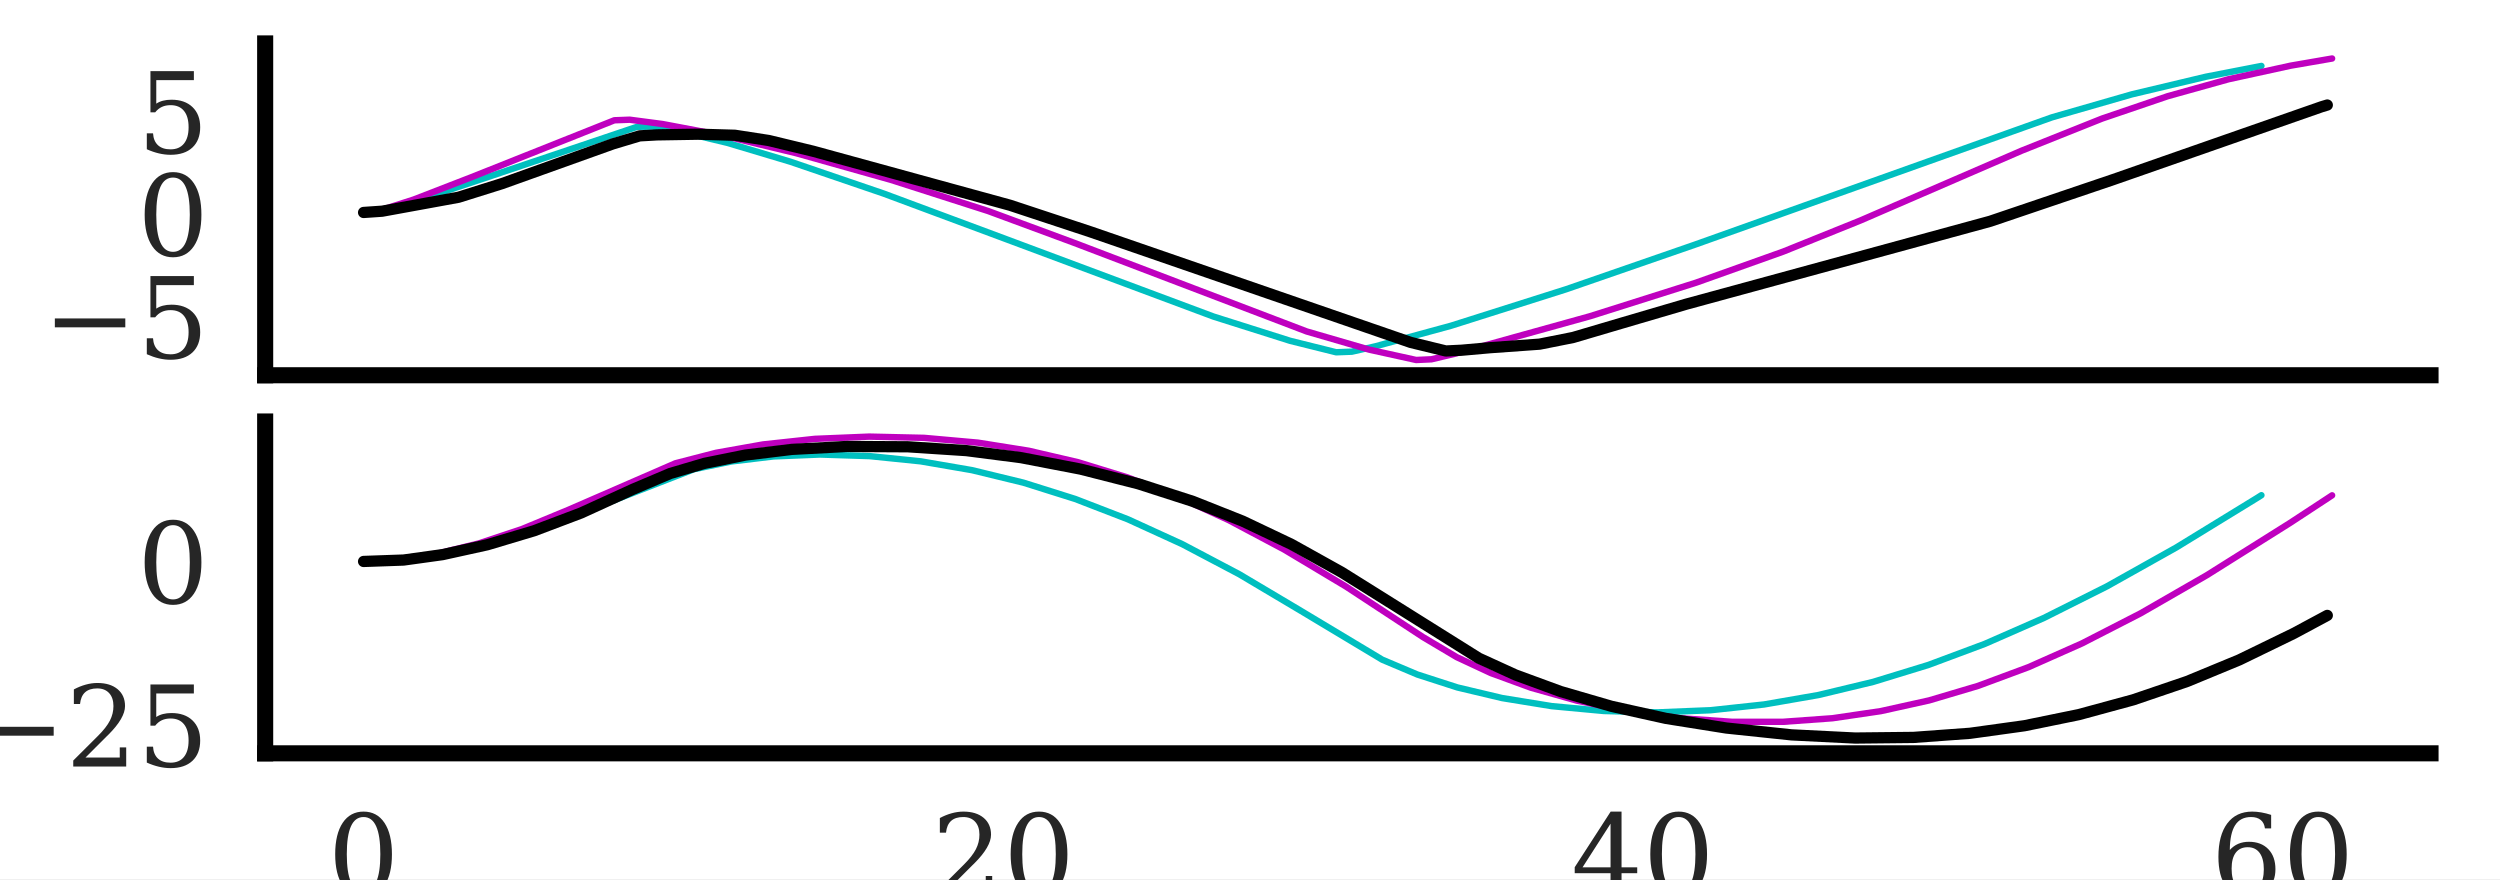
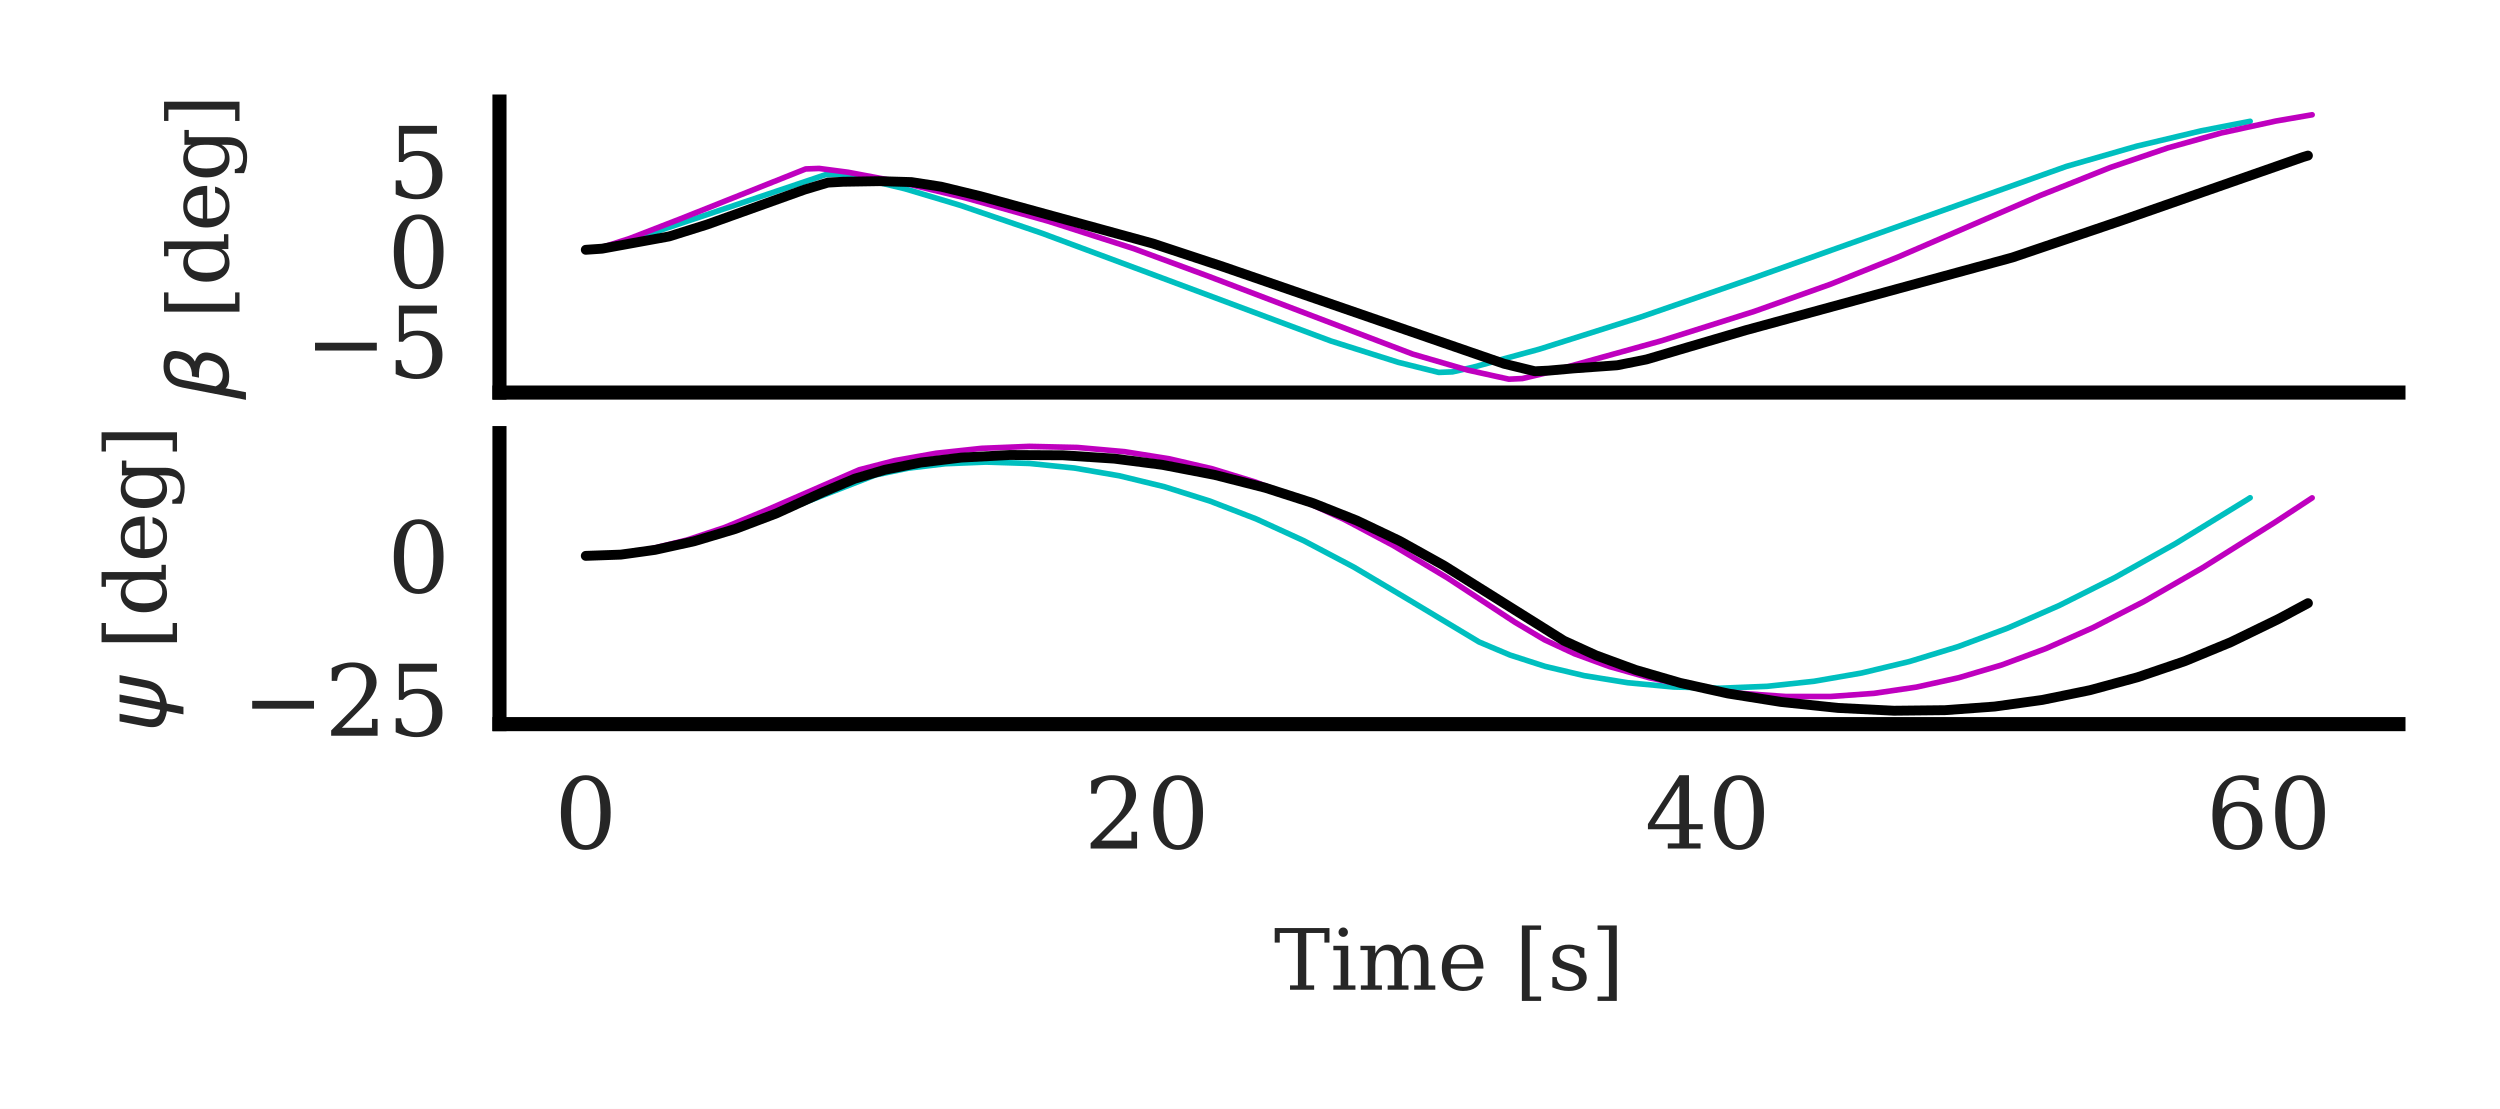
- <svg xmlns="http://www.w3.org/2000/svg" xmlns:xlink="http://www.w3.org/1999/xlink" width="155.448pt" height="54.656pt" viewBox="0 0 155.448 54.656" version="1.1">
+ <svg xmlns="http://www.w3.org/2000/svg" xmlns:xlink="http://www.w3.org/1999/xlink" width="177.253pt" height="78.622pt" viewBox="0 0 177.253 78.622" version="1.1">
  <defs>
    <style type="text/css">*{stroke-linejoin: round; stroke-linecap: butt}</style>
  </defs>
  <g id="figure_1">
    <g id="patch_1">
-       <path d="M 0 54.656  L 155.448 54.656  L 155.448 0  L 0 0  z " style="fill: #ffffff" />
+       <path d="M 0 78.622  L 177.253 78.622  L 177.253 -0  L 0 -0  z " style="fill: #ffffff" />
    </g>
    <g id="axes_1">
      <g id="patch_2">
-         <path d="M 16.488 23.333  L 151.128 23.333  L 151.128 2.7  L 16.488 2.7  z " style="fill: #ffffff" />
+         <path d="M 35.413 27.833  L 170.053 27.833  L 170.053 7.2  L 35.413 7.2  z " style="fill: #ffffff" />
      </g>
      <g id="matplotlib.axis_1">
        <g id="xtick_1">
          <g id="line2d_1" />
        </g>
        <g id="xtick_2">
          <g id="line2d_2" />
        </g>
        <g id="xtick_3">
          <g id="line2d_3" />
        </g>
        <g id="xtick_4">
          <g id="line2d_4" />
        </g>
      </g>
      <g id="matplotlib.axis_2">
        <g id="ytick_1">
          <g id="line2d_5" />
          <g id="text_1">
-             <g style="fill: #262626" transform="translate(2.668469 22.27065) scale(0.07 -0.07)">
+             <g style="fill: #262626" transform="translate(21.59375 26.77065) scale(0.07 -0.07)">
              <defs>
                <path id="DejaVuSerif-2212" d="M 678 2259  L 4684 2259  L 4684 1753  L 678 1753  L 678 2259  z " transform="scale(0.015625)" />
                <path id="DejaVuSerif-35" d="M 3219 4666  L 3219 4153  L 1081 4153  L 1081 2816  Q 1244 2928 1461 2984  Q 1678 3041 1947 3041  Q 2703 3041 3140 2622  Q 3578 2203 3578 1478  Q 3578 738 3136 323  Q 2694 -91 1894 -91  Q 1572 -91 1234 -12  Q 897 66 544 225  L 544 1131  L 897 1131  Q 925 688 1179 453  Q 1434 219 1894 219  Q 2388 219 2653 544  Q 2919 869 2919 1478  Q 2919 2084 2655 2407  Q 2391 2731 1894 2731  Q 1613 2731 1398 2631  Q 1184 2531 1019 2322  L 750 2322  L 750 4666  L 3219 4666  z " transform="scale(0.015625)" />
              </defs>
              <use xlink:href="#DejaVuSerif-2212" />
              <use xlink:href="#DejaVuSerif-35" x="83.789" />
            </g>
          </g>
        </g>
        <g id="ytick_2">
          <g id="line2d_6" />
          <g id="text_2">
-             <g style="fill: #262626" transform="translate(8.53425 15.89829) scale(0.07 -0.07)">
+             <g style="fill: #262626" transform="translate(27.45953 20.39829) scale(0.07 -0.07)">
              <defs>
                <path id="DejaVuSerif-30" d="M 2034 219  Q 2513 219 2750 744  Q 2988 1269 2988 2328  Q 2988 3391 2750 3916  Q 2513 4441 2034 4441  Q 1556 4441 1318 3916  Q 1081 3391 1081 2328  Q 1081 1269 1318 744  Q 1556 219 2034 219  z M 2034 -91  Q 1275 -91 848 546  Q 422 1184 422 2328  Q 422 3475 848 4112  Q 1275 4750 2034 4750  Q 2797 4750 3222 4112  Q 3647 3475 3647 2328  Q 3647 1184 3222 546  Q 2797 -91 2034 -91  z " transform="scale(0.015625)" />
              </defs>
              <use xlink:href="#DejaVuSerif-30" />
            </g>
          </g>
        </g>
        <g id="ytick_3">
          <g id="line2d_7" />
          <g id="text_3">
-             <g style="fill: #262626" transform="translate(8.53425 9.525938) scale(0.07 -0.07)">
+             <g style="fill: #262626" transform="translate(27.45953 14.02594) scale(0.07 -0.07)">
              <use xlink:href="#DejaVuSerif-35" />
            </g>
          </g>
        </g>
        <g id="text_4">
-           <g style="fill: #262626" transform="translate(-2.711531 23.84663) rotate(-90) scale(0.06 -0.06)">
+           <g style="fill: #262626" transform="translate(16.21375 28.34663) rotate(-90) scale(0.06 -0.06)">
            <defs>
              <path id="DejaVuSans-Oblique-3b2" d="M 872 216  L 572 -1331  L -6 -1331  L 928 3478  Q 1206 4903 2538 4903  Q 3888 4903 3659 3700  Q 3503 2844 2894 2531  Q 3713 2250 3553 1416  Q 3272 -69 1759 -66  Q 1097 -63 872 216  z M 1019 966  Q 1259 422 1875 425  Q 2775 425 2966 1406  Q 3138 2288 1675 2219  L 1778 2750  Q 2909 2731 3106 3750  Q 3241 4438 2509 4434  Q 1691 4434 1503 3459  L 1019 966  z " transform="scale(0.015625)" />
              <path id="DejaVuSerif-20" transform="scale(0.015625)" />
              <path id="DejaVuSerif-5b" d="M 550 4863  L 2003 4863  L 2003 4531  L 1147 4531  L 1147 -513  L 2003 -513  L 2003 -844  L 550 -844  L 550 4863  z " transform="scale(0.015625)" />
              <path id="DejaVuSerif-64" d="M 3359 331  L 3909 331  L 3909 0  L 2784 0  L 2784 519  Q 2616 206 2355 57  Q 2094 -91 1709 -91  Q 1097 -91 708 395  Q 319 881 319 1663  Q 319 2444 706 2928  Q 1094 3413 1709 3413  Q 2094 3413 2355 3264  Q 2616 3116 2784 2803  L 2784 4531  L 2241 4531  L 2241 4863  L 3359 4863  L 3359 331  z M 2784 1497  L 2784 1825  Q 2784 2422 2554 2737  Q 2325 3053 1888 3053  Q 1444 3053 1217 2703  Q 991 2353 991 1663  Q 991 975 1217 622  Q 1444 269 1888 269  Q 2325 269 2554 583  Q 2784 897 2784 1497  z " transform="scale(0.015625)" />
              <path id="DejaVuSerif-65" d="M 3469 1600  L 991 1600  L 991 1575  Q 991 903 1244 561  Q 1497 219 1991 219  Q 2369 219 2611 417  Q 2853 616 2950 1006  L 3413 1006  Q 3275 459 2904 184  Q 2534 -91 1931 -91  Q 1203 -91 761 389  Q 319 869 319 1663  Q 319 2450 753 2931  Q 1188 3413 1894 3413  Q 2647 3413 3050 2948  Q 3453 2484 3469 1600  z M 2791 1931  Q 2772 2513 2545 2808  Q 2319 3103 1894 3103  Q 1497 3103 1269 2806  Q 1041 2509 991 1931  L 2791 1931  z " transform="scale(0.015625)" />
              <path id="DejaVuSerif-67" d="M 3359 2988  L 3359 72  Q 3359 -644 2965 -1033  Q 2572 -1422 1844 -1422  Q 1516 -1422 1216 -1362  Q 916 -1303 641 -1184  L 641 -488  L 941 -488  Q 997 -813 1206 -963  Q 1416 -1113 1806 -1113  Q 2313 -1113 2548 -827  Q 2784 -541 2784 72  L 2784 519  Q 2616 206 2355 57  Q 2094 -91 1709 -91  Q 1097 -91 708 395  Q 319 881 319 1663  Q 319 2444 706 2928  Q 1094 3413 1709 3413  Q 2094 3413 2355 3264  Q 2616 3116 2784 2803  L 2784 3322  L 3909 3322  L 3909 2988  L 3359 2988  z M 2784 1825  Q 2784 2422 2554 2737  Q 2325 3053 1888 3053  Q 1444 3053 1217 2703  Q 991 2353 991 1663  Q 991 975 1217 622  Q 1444 269 1888 269  Q 2325 269 2554 583  Q 2784 897 2784 1497  L 2784 1825  z " transform="scale(0.015625)" />
              <path id="DejaVuSerif-5d" d="M 1947 4863  L 1947 -844  L 494 -844  L 494 -513  L 1350 -513  L 1350 4531  L 494 4531  L 494 4863  L 1947 4863  z " transform="scale(0.015625)" />
            </defs>
            <use xlink:href="#DejaVuSans-Oblique-3b2" transform="translate(0 0.390625)" />
            <use xlink:href="#DejaVuSerif-20" transform="translate(63.81836 0.390625)" />
            <use xlink:href="#DejaVuSerif-5b" transform="translate(95.60547 0.390625)" />
            <use xlink:href="#DejaVuSerif-64" transform="translate(134.6191 0.390625)" />
            <use xlink:href="#DejaVuSerif-65" transform="translate(198.6328 0.390625)" />
            <use xlink:href="#DejaVuSerif-67" transform="translate(257.8125 0.390625)" />
            <use xlink:href="#DejaVuSerif-5d" transform="translate(321.8262 0.390625)" />
          </g>
        </g>
      </g>
      <g id="line2d_8">
-         <path d="M 22.608 13.239  L 23.582 13.126  L 26.128 12.409  L 30.702 10.884  L 39.611 7.885  L 40.585 7.871  L 42.116 8.14  L 45.219 8.881  L 49.136 10.052  L 54.943 12.035  L 62.579 14.877  L 75.446 19.681  L 80.218 21.191  L 83.082 21.904  L 84.056 21.867  L 85.528 21.532  L 90.221 20.255  L 97.38 17.986  L 105.454 15.19  L 127.587 7.297  L 132.559 5.866  L 137.153 4.773  L 140.613 4.101  L 140.613 4.101  " clip-path="url(#pf360cef90d)" style="fill: none; stroke: #00bfbf; stroke-width: 0.4; stroke-linecap: round" />
+         <path d="M 41.533 17.739  L 42.508 17.626  L 45.053 16.909  L 49.627 15.384  L 58.536 12.385  L 59.51 12.371  L 61.042 12.64  L 64.144 13.381  L 68.061 14.552  L 73.868 16.535  L 81.505 19.377  L 94.371 24.181  L 99.144 25.691  L 102.007 26.404  L 102.982 26.367  L 104.453 26.032  L 109.146 24.755  L 116.305 22.486  L 124.379 19.69  L 146.513 11.797  L 151.484 10.366  L 156.078 9.273  L 159.538 8.601  L 159.538 8.601  " clip-path="url(#p0ced49d61e)" style="fill: none; stroke: #00bfbf; stroke-width: 0.4; stroke-linecap: round" />
      </g>
      <g id="line2d_9">
-         <path d="M 22.608 13.239  L 23.563 13.101  L 25.73 12.405  L 29.31 11.019  L 38.199 7.479  L 39.153 7.443  L 41.202 7.713  L 44.821 8.396  L 49.514 9.528  L 55.38 11.179  L 61.446 13.123  L 66.795 15.101  L 81.252 20.611  L 85.13 21.739  L 88.054 22.384  L 89.008 22.34  L 90.519 21.981  L 98.872 19.661  L 105.474 17.572  L 110.883 15.643  L 115.676 13.711  L 125.718 9.364  L 130.71 7.371  L 134.786 5.982  L 138.565 4.928  L 142.423 4.085  L 145.008 3.638  L 145.008 3.638  " clip-path="url(#pf360cef90d)" style="fill: none; stroke: #bf00bf; stroke-width: 0.4; stroke-linecap: round" />
+         <path d="M 41.533 17.739  L 42.488 17.601  L 44.655 16.905  L 48.235 15.519  L 57.124 11.979  L 58.079 11.943  L 60.127 12.213  L 63.746 12.896  L 68.439 14.028  L 74.306 15.679  L 80.371 17.623  L 85.72 19.601  L 100.178 25.111  L 104.056 26.239  L 106.979 26.884  L 107.933 26.84  L 109.445 26.481  L 117.797 24.161  L 124.399 22.072  L 129.808 20.143  L 134.601 18.211  L 144.643 13.864  L 149.635 11.871  L 153.711 10.482  L 157.49 9.428  L 161.348 8.585  L 163.933 8.138  L 163.933 8.138  " clip-path="url(#p0ced49d61e)" style="fill: none; stroke: #bf00bf; stroke-width: 0.4; stroke-linecap: round" />
      </g>
      <g id="patch_3">
-         <path d="M 16.488 23.333  L 16.488 2.7  " style="fill: none; stroke: #000000; stroke-linejoin: miter; stroke-linecap: square" />
+         <path d="M 35.413 27.833  L 35.413 7.2  " style="fill: none; stroke: #000000; stroke-linejoin: miter; stroke-linecap: square" />
      </g>
      <g id="patch_4">
-         <path d="M 16.488 23.333  L 151.128 23.333  " style="fill: none; stroke: #000000; stroke-linejoin: miter; stroke-linecap: square" />
+         <path d="M 35.413 27.833  L 170.053 27.833  " style="fill: none; stroke: #000000; stroke-linejoin: miter; stroke-linecap: square" />
      </g>
      <g id="line2d_10">
-         <path d="M 22.608 13.211  L 23.761 13.132  L 28.514 12.264  L 31.199 11.422  L 38.119 8.943  L 39.77 8.448  L 40.844 8.387  L 43.409 8.344  L 45.696 8.411  L 47.804 8.737  L 50.568 9.406  L 62.798 12.761  L 67.829 14.424  L 87.715 21.291  L 89.903 21.824  L 90.877 21.777  L 92.667 21.618  L 95.73 21.399  L 97.818 20.983  L 100.84 20.091  L 104.838 18.916  L 123.749 13.758  L 131.425 11.157  L 144.351 6.639  L 144.709 6.531  L 144.709 6.531  " clip-path="url(#pf360cef90d)" style="fill: none; stroke: #000000; stroke-width: 0.7; stroke-linecap: round" />
+         <path d="M 41.533 17.711  L 42.687 17.632  L 47.439 16.764  L 50.124 15.922  L 57.045 13.443  L 58.695 12.948  L 59.769 12.887  L 62.334 12.844  L 64.621 12.911  L 66.729 13.237  L 69.493 13.906  L 81.723 17.261  L 86.755 18.924  L 106.641 25.791  L 108.828 26.324  L 109.803 26.277  L 111.592 26.118  L 114.655 25.899  L 116.743 25.483  L 119.766 24.591  L 123.763 23.416  L 142.675 18.258  L 150.351 15.657  L 163.277 11.139  L 163.635 11.031  L 163.635 11.031  " clip-path="url(#p0ced49d61e)" style="fill: none; stroke: #000000; stroke-width: 0.7; stroke-linecap: round" />
      </g>
    </g>
    <g id="axes_2">
      <g id="patch_5">
-         <path d="M 16.488 46.841  L 151.128 46.841  L 151.128 26.208  L 16.488 26.208  z " style="fill: #ffffff" />
+         <path d="M 35.413 51.341  L 170.053 51.341  L 170.053 30.708  L 35.413 30.708  z " style="fill: #ffffff" />
      </g>
      <g id="matplotlib.axis_3">
        <g id="xtick_5">
          <g id="line2d_11" />
          <g id="text_5">
-             <g style="fill: #262626" transform="translate(20.38111 55.65968) scale(0.07 -0.07)">
+             <g style="fill: #262626" transform="translate(39.30639 60.15968) scale(0.07 -0.07)">
              <use xlink:href="#DejaVuSerif-30" />
            </g>
          </g>
        </g>
        <g id="xtick_6">
          <g id="line2d_12" />
          <g id="text_6">
-             <g style="fill: #262626" transform="translate(57.92669 55.65968) scale(0.07 -0.07)">
+             <g style="fill: #262626" transform="translate(76.85198 60.15968) scale(0.07 -0.07)">
              <defs>
                <path id="DejaVuSerif-32" d="M 819 3553  L 469 3553  L 469 4384  Q 803 4563 1142 4656  Q 1481 4750 1806 4750  Q 2534 4750 2956 4397  Q 3378 4044 3378 3438  Q 3378 2753 2422 1800  Q 2347 1728 2309 1691  L 1131 513  L 3078 513  L 3078 1088  L 3444 1088  L 3444 0  L 434 0  L 434 341  L 1850 1753  Q 2319 2222 2519 2614  Q 2719 3006 2719 3438  Q 2719 3909 2473 4175  Q 2228 4441 1797 4441  Q 1350 4441 1106 4219  Q 863 3997 819 3553  z " transform="scale(0.015625)" />
              </defs>
              <use xlink:href="#DejaVuSerif-32" />
              <use xlink:href="#DejaVuSerif-30" x="63.623" />
            </g>
          </g>
        </g>
        <g id="xtick_7">
          <g id="line2d_13" />
          <g id="text_7">
-             <g style="fill: #262626" transform="translate(97.69915 55.65968) scale(0.07 -0.07)">
+             <g style="fill: #262626" transform="translate(116.6244 60.15968) scale(0.07 -0.07)">
              <defs>
                <path id="DejaVuSerif-34" d="M 2234 1581  L 2234 4063  L 641 1581  L 2234 1581  z M 3609 0  L 1484 0  L 1484 331  L 2234 331  L 2234 1247  L 197 1247  L 197 1588  L 2241 4750  L 2859 4750  L 2859 1581  L 3750 1581  L 3750 1247  L 2859 1247  L 2859 331  L 3609 331  L 3609 0  z " transform="scale(0.015625)" />
              </defs>
              <use xlink:href="#DejaVuSerif-34" />
              <use xlink:href="#DejaVuSerif-30" x="63.623" />
            </g>
          </g>
        </g>
        <g id="xtick_8">
          <g id="line2d_14" />
          <g id="text_8">
-             <g style="fill: #262626" transform="translate(137.4716 55.65968) scale(0.07 -0.07)">
+             <g style="fill: #262626" transform="translate(156.3969 60.15968) scale(0.07 -0.07)">
              <defs>
                <path id="DejaVuSerif-36" d="M 2094 219  Q 2534 219 2771 542  Q 3009 866 3009 1472  Q 3009 2078 2771 2401  Q 2534 2725 2094 2725  Q 1647 2725 1412 2412  Q 1178 2100 1178 1509  Q 1178 888 1415 553  Q 1653 219 2094 219  z M 1075 2569  Q 1288 2803 1556 2918  Q 1825 3034 2163 3034  Q 2859 3034 3264 2615  Q 3669 2197 3669 1472  Q 3669 763 3233 336  Q 2797 -91 2069 -91  Q 1278 -91 853 498  Q 428 1088 428 2181  Q 428 3406 931 4078  Q 1434 4750 2350 4750  Q 2597 4750 2869 4703  Q 3141 4656 3425 4563  L 3425 3794  L 3072 3794  Q 3034 4109 2831 4275  Q 2628 4441 2284 4441  Q 1678 4441 1381 3981  Q 1084 3522 1075 2569  z " transform="scale(0.015625)" />
              </defs>
              <use xlink:href="#DejaVuSerif-36" />
              <use xlink:href="#DejaVuSerif-30" x="63.623" />
            </g>
          </g>
        </g>
        <g id="text_9">
-           <g style="fill: #262626" transform="translate(71.39301 65.67453) scale(0.06 -0.06)">
+           <g style="fill: #262626" transform="translate(90.31829 70.17453) scale(0.06 -0.06)">
            <defs>
              <path id="DejaVuSerif-54" d="M 1222 0  L 1222 331  L 1819 331  L 1819 4294  L 447 4294  L 447 3566  L 63 3566  L 63 4666  L 4206 4666  L 4206 3566  L 3822 3566  L 3822 4294  L 2450 4294  L 2450 331  L 3047 331  L 3047 0  L 1222 0  z " transform="scale(0.015625)" />
              <path id="DejaVuSerif-69" d="M 622 4353  Q 622 4497 726 4603  Q 831 4709 978 4709  Q 1122 4709 1226 4603  Q 1331 4497 1331 4353  Q 1331 4206 1228 4103  Q 1125 4000 978 4000  Q 831 4000 726 4103  Q 622 4206 622 4353  z M 1356 331  L 1900 331  L 1900 0  L 231 0  L 231 331  L 781 331  L 781 2988  L 231 2988  L 231 3322  L 1356 3322  L 1356 331  z " transform="scale(0.015625)" />
              <path id="DejaVuSerif-6d" d="M 3316 2675  Q 3481 3041 3739 3227  Q 3997 3413 4341 3413  Q 4863 3413 5119 3089  Q 5375 2766 5375 2113  L 5375 331  L 5894 331  L 5894 0  L 4300 0  L 4300 331  L 4800 331  L 4800 2047  Q 4800 2556 4650 2772  Q 4500 2988 4153 2988  Q 3769 2988 3567 2697  Q 3366 2406 3366 1850  L 3366 331  L 3866 331  L 3866 0  L 2291 0  L 2291 331  L 2791 331  L 2791 2069  Q 2791 2566 2641 2777  Q 2491 2988 2144 2988  Q 1759 2988 1557 2697  Q 1356 2406 1356 1850  L 1356 331  L 1856 331  L 1856 0  L 263 0  L 263 331  L 781 331  L 781 2994  L 231 2994  L 231 3322  L 1356 3322  L 1356 2731  Q 1516 3063 1762 3238  Q 2009 3413 2322 3413  Q 2709 3413 2968 3220  Q 3228 3028 3316 2675  z " transform="scale(0.015625)" />
              <path id="DejaVuSerif-73" d="M 359 184  L 359 959  L 691 959  Q 703 588 923 403  Q 1144 219 1575 219  Q 1963 219 2166 364  Q 2369 509 2369 788  Q 2369 1006 2220 1140  Q 2072 1275 1594 1428  L 1178 1569  Q 750 1706 558 1912  Q 366 2119 366 2438  Q 366 2894 700 3153  Q 1034 3413 1625 3413  Q 1888 3413 2178 3344  Q 2469 3275 2778 3144  L 2778 2419  L 2447 2419  Q 2434 2741 2221 2922  Q 2009 3103 1644 3103  Q 1281 3103 1095 2975  Q 909 2847 909 2591  Q 909 2381 1050 2254  Q 1191 2128 1613 1997  L 2069 1856  Q 2541 1709 2748 1489  Q 2956 1269 2956 922  Q 2956 450 2595 179  Q 2234 -91 1600 -91  Q 1278 -91 972 -22  Q 666 47 359 184  z " transform="scale(0.015625)" />
            </defs>
            <use xlink:href="#DejaVuSerif-54" />
            <use xlink:href="#DejaVuSerif-69" x="66.699" />
            <use xlink:href="#DejaVuSerif-6d" x="98.682" />
            <use xlink:href="#DejaVuSerif-65" x="193.506" />
            <use xlink:href="#DejaVuSerif-20" x="252.686" />
            <use xlink:href="#DejaVuSerif-5b" x="284.473" />
            <use xlink:href="#DejaVuSerif-73" x="323.486" />
            <use xlink:href="#DejaVuSerif-5d" x="374.805" />
          </g>
        </g>
      </g>
      <g id="matplotlib.axis_4">
        <g id="ytick_4">
          <g id="line2d_15" />
          <g id="text_10">
-             <g style="fill: #262626" transform="translate(-1.785281 47.66231) scale(0.07 -0.07)">
+             <g style="fill: #262626" transform="translate(17.14 52.16231) scale(0.07 -0.07)">
              <use xlink:href="#DejaVuSerif-2212" />
              <use xlink:href="#DejaVuSerif-32" x="83.789" />
              <use xlink:href="#DejaVuSerif-35" x="147.412" />
            </g>
          </g>
        </g>
        <g id="ytick_5">
          <g id="line2d_16" />
          <g id="text_11">
-             <g style="fill: #262626" transform="translate(8.53425 37.51153) scale(0.07 -0.07)">
+             <g style="fill: #262626" transform="translate(27.45953 42.01153) scale(0.07 -0.07)">
              <use xlink:href="#DejaVuSerif-30" />
            </g>
          </g>
        </g>
        <g id="text_12">
-           <g style="fill: #262626" transform="translate(-7.165281 47.41414) rotate(-90) scale(0.06 -0.06)">
+           <g style="fill: #262626" transform="translate(11.76 51.91414) rotate(-90) scale(0.06 -0.06)">
            <defs>
              <path id="DejaVuSans-Oblique-3c8" d="M 1591 -78  Q 891 38 616 341  Q 278 713 425 1472  L 819 3500  L 1400 3500  L 1009 1494  Q 900 922 1119 684  Q 1313 478 1691 434  L 2284 3500  L 2856 3500  L 2263 438  Q 2681 481 2928 688  Q 3247 950 3353 1497  L 3741 3500  L 4322 3500  L 3928 1475  Q 3775 688 3300 344  Q 2872 34 2163 -75  L 1919 -1331  L 1347 -1331  L 1591 -78  z " transform="scale(0.015625)" />
            </defs>
            <use xlink:href="#DejaVuSans-Oblique-3c8" transform="translate(0 0.015625)" />
            <use xlink:href="#DejaVuSerif-20" transform="translate(65.9668 0.015625)" />
            <use xlink:href="#DejaVuSerif-5b" transform="translate(97.75391 0.015625)" />
            <use xlink:href="#DejaVuSerif-64" transform="translate(136.7676 0.015625)" />
            <use xlink:href="#DejaVuSerif-65" transform="translate(200.7812 0.015625)" />
            <use xlink:href="#DejaVuSerif-67" transform="translate(259.9609 0.015625)" />
            <use xlink:href="#DejaVuSerif-5d" transform="translate(323.9746 0.015625)" />
          </g>
        </g>
      </g>
      <g id="line2d_17">
-         <path d="M 22.608 34.852  L 25.273 34.741  L 27.739 34.39  L 30.503 33.77  L 33.545 32.856  L 36.807 31.64  L 43.15 29.174  L 45.477 28.693  L 48.102 28.379  L 50.986 28.262  L 54.068 28.36  L 57.25 28.685  L 60.432 29.233  L 63.633 30.011  L 66.855 31.025  L 70.136 32.292  L 73.517 33.838  L 77.056 35.705  L 80.895 37.986  L 85.946 41.018  L 88.133 41.942  L 90.619 42.745  L 93.403 43.406  L 96.485 43.907  L 99.727 44.209  L 103.048 44.296  L 106.369 44.161  L 109.69 43.803  L 113.07 43.216  L 116.471 42.399  L 119.911 41.344  L 123.411 40.037  L 127.09 38.423  L 131.008 36.458  L 135.323 34.04  L 140.354 30.956  L 140.613 30.792  L 140.613 30.792  " clip-path="url(#pacd4b822b2)" style="fill: none; stroke: #00bfbf; stroke-width: 0.4; stroke-linecap: round" />
+         <path d="M 41.533 39.352  L 44.198 39.241  L 46.664 38.89  L 49.428 38.27  L 52.471 37.356  L 55.732 36.14  L 62.076 33.674  L 64.402 33.193  L 67.027 32.879  L 69.911 32.762  L 72.993 32.86  L 76.175 33.185  L 79.357 33.733  L 82.559 34.511  L 85.78 35.525  L 89.061 36.792  L 92.442 38.338  L 95.982 40.205  L 99.82 42.486  L 104.871 45.518  L 107.058 46.442  L 109.544 47.245  L 112.328 47.906  L 115.411 48.407  L 118.652 48.709  L 121.973 48.796  L 125.294 48.661  L 128.615 48.303  L 131.996 47.716  L 135.396 46.899  L 138.837 45.844  L 142.337 44.537  L 146.016 42.923  L 149.933 40.958  L 154.248 38.54  L 159.28 35.456  L 159.538 35.292  L 159.538 35.292  " clip-path="url(#pe4eba24d95)" style="fill: none; stroke: #00bfbf; stroke-width: 0.4; stroke-linecap: round" />
      </g>
      <g id="line2d_18">
-         <path d="M 22.608 34.852  L 25.054 34.743  L 27.301 34.398  L 29.767 33.791  L 32.452 32.898  L 35.375 31.687  L 41.997 28.807  L 44.523 28.155  L 47.446 27.635  L 50.667 27.288  L 54.048 27.148  L 57.469 27.226  L 60.809 27.524  L 63.971 28.028  L 67.034 28.741  L 70.096 29.683  L 73.199 30.873  L 76.4 32.341  L 79.86 34.178  L 83.698 36.475  L 88.471 39.608  L 90.579 40.861  L 92.707 41.853  L 95.193 42.762  L 98.036 43.562  L 101.159 44.207  L 104.42 44.655  L 107.701 44.882  L 110.883 44.88  L 113.945 44.659  L 116.948 44.217  L 119.951 43.551  L 122.994 42.648  L 126.136 41.481  L 129.457 40.006  L 133.096 38.139  L 137.212 35.77  L 142.383 32.522  L 145.008 30.8  L 145.008 30.8  " clip-path="url(#pacd4b822b2)" style="fill: none; stroke: #bf00bf; stroke-width: 0.4; stroke-linecap: round" />
+         <path d="M 41.533 39.352  L 43.979 39.243  L 46.226 38.898  L 48.692 38.291  L 51.377 37.398  L 54.3 36.187  L 60.922 33.307  L 63.448 32.655  L 66.371 32.135  L 69.593 31.788  L 72.973 31.648  L 76.394 31.726  L 79.735 32.024  L 82.897 32.528  L 85.959 33.241  L 89.022 34.183  L 92.124 35.373  L 95.326 36.841  L 98.786 38.678  L 102.624 40.975  L 107.396 44.108  L 109.504 45.361  L 111.632 46.353  L 114.118 47.262  L 116.962 48.062  L 120.084 48.707  L 123.345 49.155  L 126.626 49.382  L 129.808 49.38  L 132.871 49.159  L 135.874 48.717  L 138.876 48.051  L 141.919 47.148  L 145.061 45.981  L 148.382 44.506  L 152.021 42.639  L 156.138 40.27  L 161.308 37.022  L 163.933 35.3  L 163.933 35.3  " clip-path="url(#pe4eba24d95)" style="fill: none; stroke: #bf00bf; stroke-width: 0.4; stroke-linecap: round" />
      </g>
      <g id="patch_6">
-         <path d="M 16.488 46.841  L 16.488 26.208  " style="fill: none; stroke: #000000; stroke-linejoin: miter; stroke-linecap: square" />
+         <path d="M 35.413 51.341  L 35.413 30.708  " style="fill: none; stroke: #000000; stroke-linejoin: miter; stroke-linecap: square" />
      </g>
      <g id="patch_7">
-         <path d="M 16.488 46.841  L 151.128 46.841  " style="fill: none; stroke: #000000; stroke-linejoin: miter; stroke-linecap: square" />
+         <path d="M 35.413 51.341  L 170.053 51.341  " style="fill: none; stroke: #000000; stroke-linejoin: miter; stroke-linecap: square" />
      </g>
      <g id="line2d_19">
-         <path d="M 22.608 34.911  L 25.094 34.823  L 27.52 34.486  L 30.304 33.872  L 33.207 33.003  L 36.131 31.897  L 39.372 30.416  L 41.679 29.439  L 43.807 28.81  L 46.352 28.295  L 49.236 27.943  L 52.656 27.76  L 56.454 27.781  L 60.094 28.019  L 63.494 28.458  L 67.193 29.17  L 70.792 30.086  L 74.173 31.175  L 77.275 32.407  L 80.298 33.845  L 83.42 35.582  L 87.278 37.997  L 91.951 40.926  L 94.238 41.97  L 97.042 42.999  L 100.204 43.919  L 103.585 44.669  L 107.343 45.268  L 111.4 45.694  L 115.357 45.891  L 118.977 45.852  L 122.497 45.595  L 125.877 45.126  L 129.258 44.434  L 132.638 43.515  L 135.999 42.37  L 139.241 41.03  L 142.621 39.387  L 144.709 38.266  L 144.709 38.266  " clip-path="url(#pacd4b822b2)" style="fill: none; stroke: #000000; stroke-width: 0.7; stroke-linecap: round" />
+         <path d="M 41.533 39.411  L 44.019 39.323  L 46.445 38.986  L 49.229 38.372  L 52.133 37.503  L 55.056 36.397  L 58.297 34.916  L 60.604 33.939  L 62.732 33.31  L 65.277 32.795  L 68.161 32.443  L 71.581 32.26  L 75.38 32.281  L 79.019 32.519  L 82.419 32.958  L 86.118 33.67  L 89.718 34.586  L 93.098 35.675  L 96.201 36.907  L 99.223 38.345  L 102.345 40.082  L 106.203 42.497  L 110.877 45.426  L 113.164 46.47  L 115.967 47.499  L 119.129 48.419  L 122.51 49.169  L 126.268 49.768  L 130.325 50.194  L 134.283 50.391  L 137.902 50.352  L 141.422 50.095  L 144.802 49.626  L 148.183 48.934  L 151.564 48.015  L 154.925 46.87  L 158.166 45.53  L 161.547 43.887  L 163.635 42.766  L 163.635 42.766  " clip-path="url(#pe4eba24d95)" style="fill: none; stroke: #000000; stroke-width: 0.7; stroke-linecap: round" />
      </g>
    </g>
  </g>
  <defs>
-     <clipPath id="pf360cef90d">
-       <rect x="16.488" y="2.7" width="134.64" height="20.633" />
+     <clipPath id="p0ced49d61e">
+       <rect x="35.413" y="7.2" width="134.64" height="20.633" />
    </clipPath>
-     <clipPath id="pacd4b822b2">
-       <rect x="16.488" y="26.208" width="134.64" height="20.633" />
+     <clipPath id="pe4eba24d95">
+       <rect x="35.413" y="30.708" width="134.64" height="20.633" />
    </clipPath>
  </defs>
</svg>
